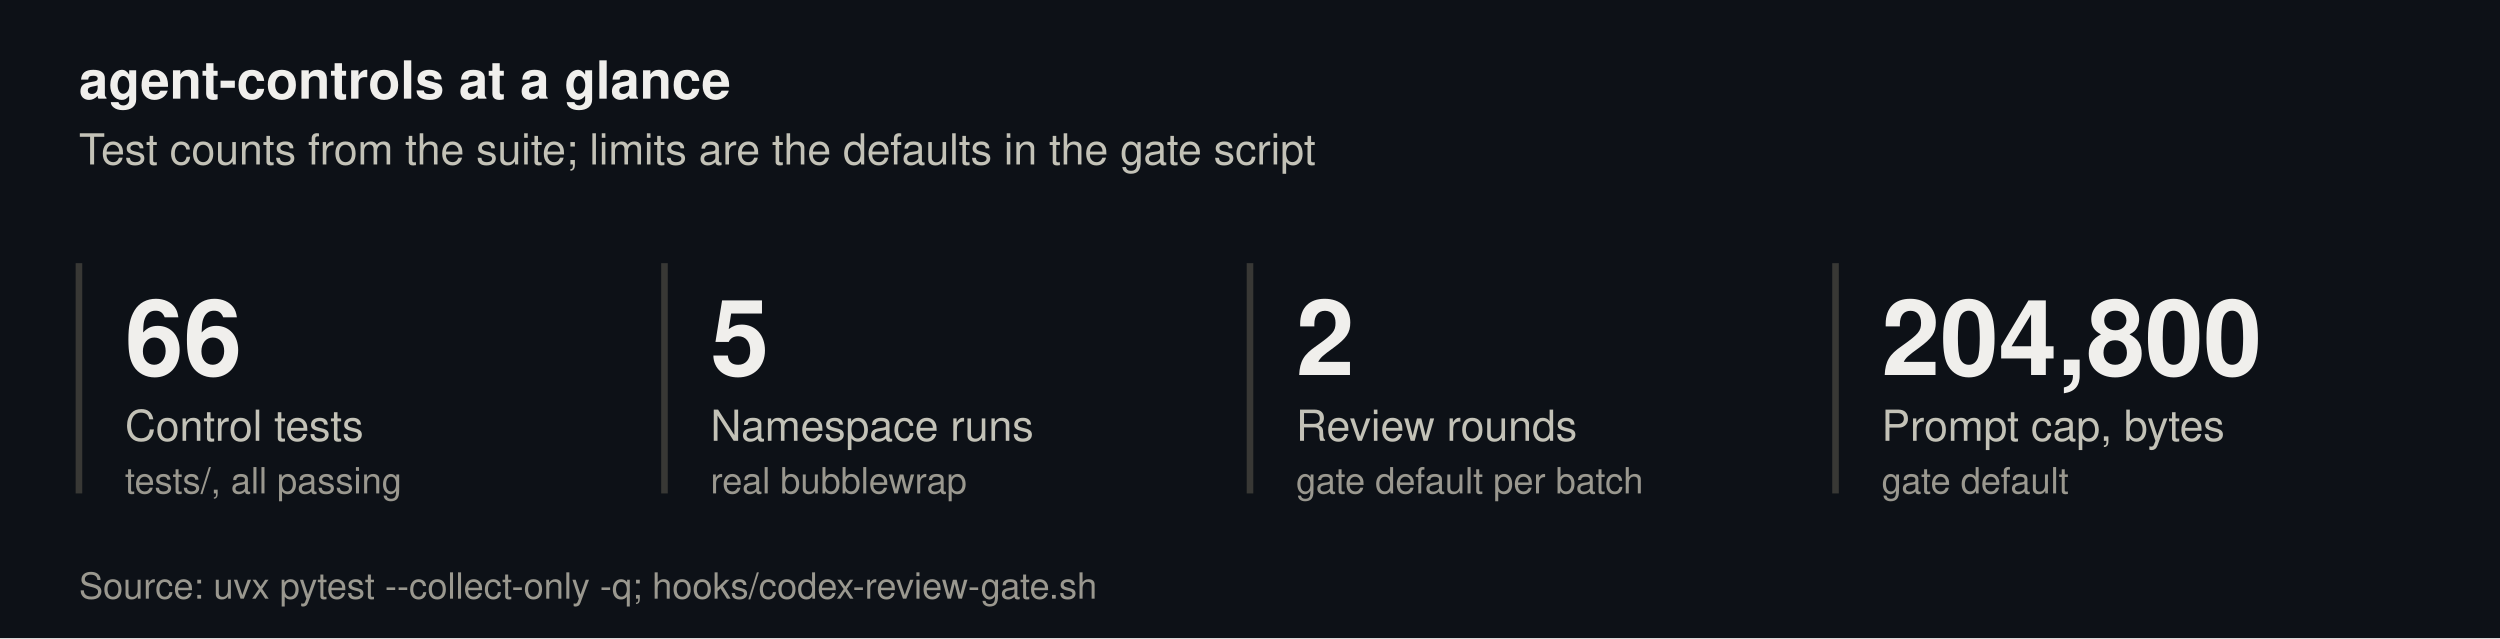
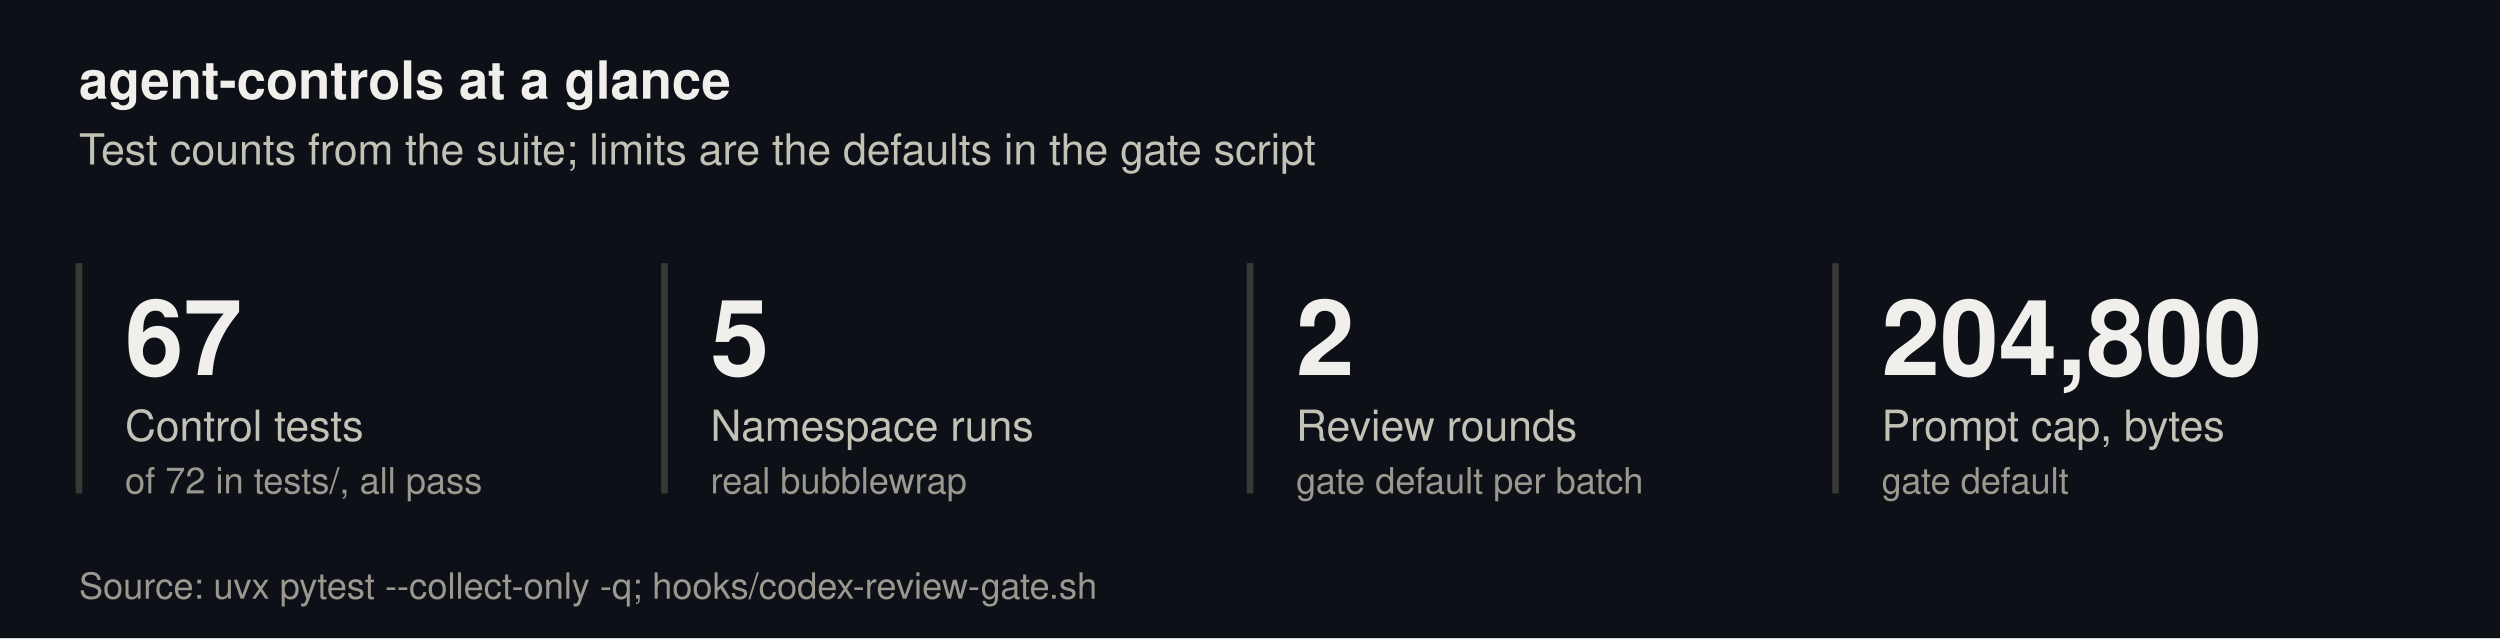
<svg xmlns="http://www.w3.org/2000/svg" viewBox="0 0 760 194" width="760" height="194" font-family="system-ui, -apple-system, 'Segoe UI', Helvetica, Arial, sans-serif" role="img">
  <rect width="100%" height="100%" fill="#0d1117" />
  <text x="24.0" y="30.0" font-size="16" font-weight="600" fill="#f0efec" text-anchor="start">agent-controls at a glance</text>
  <text x="24.0" y="50.0" font-size="13" font-weight="400" fill="#c3c2b7" text-anchor="start">Test counts from the suite; limits are the defaults in the gate script</text>
  <line x1="24.0" y1="80.0" x2="24.0" y2="150.0" stroke="#383835" stroke-width="2" />
-   <text x="38.0" y="114.0" font-size="32" font-weight="600" fill="#f0efec" text-anchor="start">66</text>
+   <text x="38.0" y="114.0" font-size="32" font-weight="600" fill="#f0efec" text-anchor="start">67</text>
  <text x="38.0" y="134.0" font-size="13" font-weight="400" fill="#c3c2b7" text-anchor="start">Control tests</text>
-   <text x="38.0" y="150.0" font-size="11" font-weight="400" fill="#9a988f" text-anchor="start">tests/, all passing</text>
+   <text x="38.0" y="150.0" font-size="11" font-weight="400" fill="#9a988f" text-anchor="start">of 72 in tests/, all pass</text>
  <line x1="202.0" y1="80.0" x2="202.0" y2="150.0" stroke="#383835" stroke-width="2" />
  <text x="216.0" y="114.0" font-size="32" font-weight="600" fill="#f0efec" text-anchor="start">5</text>
  <text x="216.0" y="134.0" font-size="13" font-weight="400" fill="#c3c2b7" text-anchor="start">Namespace runs</text>
  <text x="216.0" y="150.0" font-size="11" font-weight="400" fill="#9a988f" text-anchor="start">real bubblewrap</text>
  <line x1="380.0" y1="80.0" x2="380.0" y2="150.0" stroke="#383835" stroke-width="2" />
  <text x="394.0" y="114.0" font-size="32" font-weight="600" fill="#f0efec" text-anchor="start">2</text>
  <text x="394.0" y="134.0" font-size="13" font-weight="400" fill="#c3c2b7" text-anchor="start">Review rounds</text>
  <text x="394.0" y="150.0" font-size="11" font-weight="400" fill="#9a988f" text-anchor="start">gate default per batch</text>
  <line x1="558.0" y1="80.0" x2="558.0" y2="150.0" stroke="#383835" stroke-width="2" />
  <text x="572.0" y="114.0" font-size="32" font-weight="600" fill="#f0efec" text-anchor="start">204,800</text>
  <text x="572.0" y="134.0" font-size="13" font-weight="400" fill="#c3c2b7" text-anchor="start">Prompt cap, bytes</text>
  <text x="572.0" y="150.0" font-size="11" font-weight="400" fill="#9a988f" text-anchor="start">gate default</text>
  <text x="24.0" y="182.0" font-size="11" font-weight="400" fill="#9a988f" text-anchor="start">Source: uvx pytest --collect-only -q; hooks/codex-review-gate.sh</text>
</svg>
